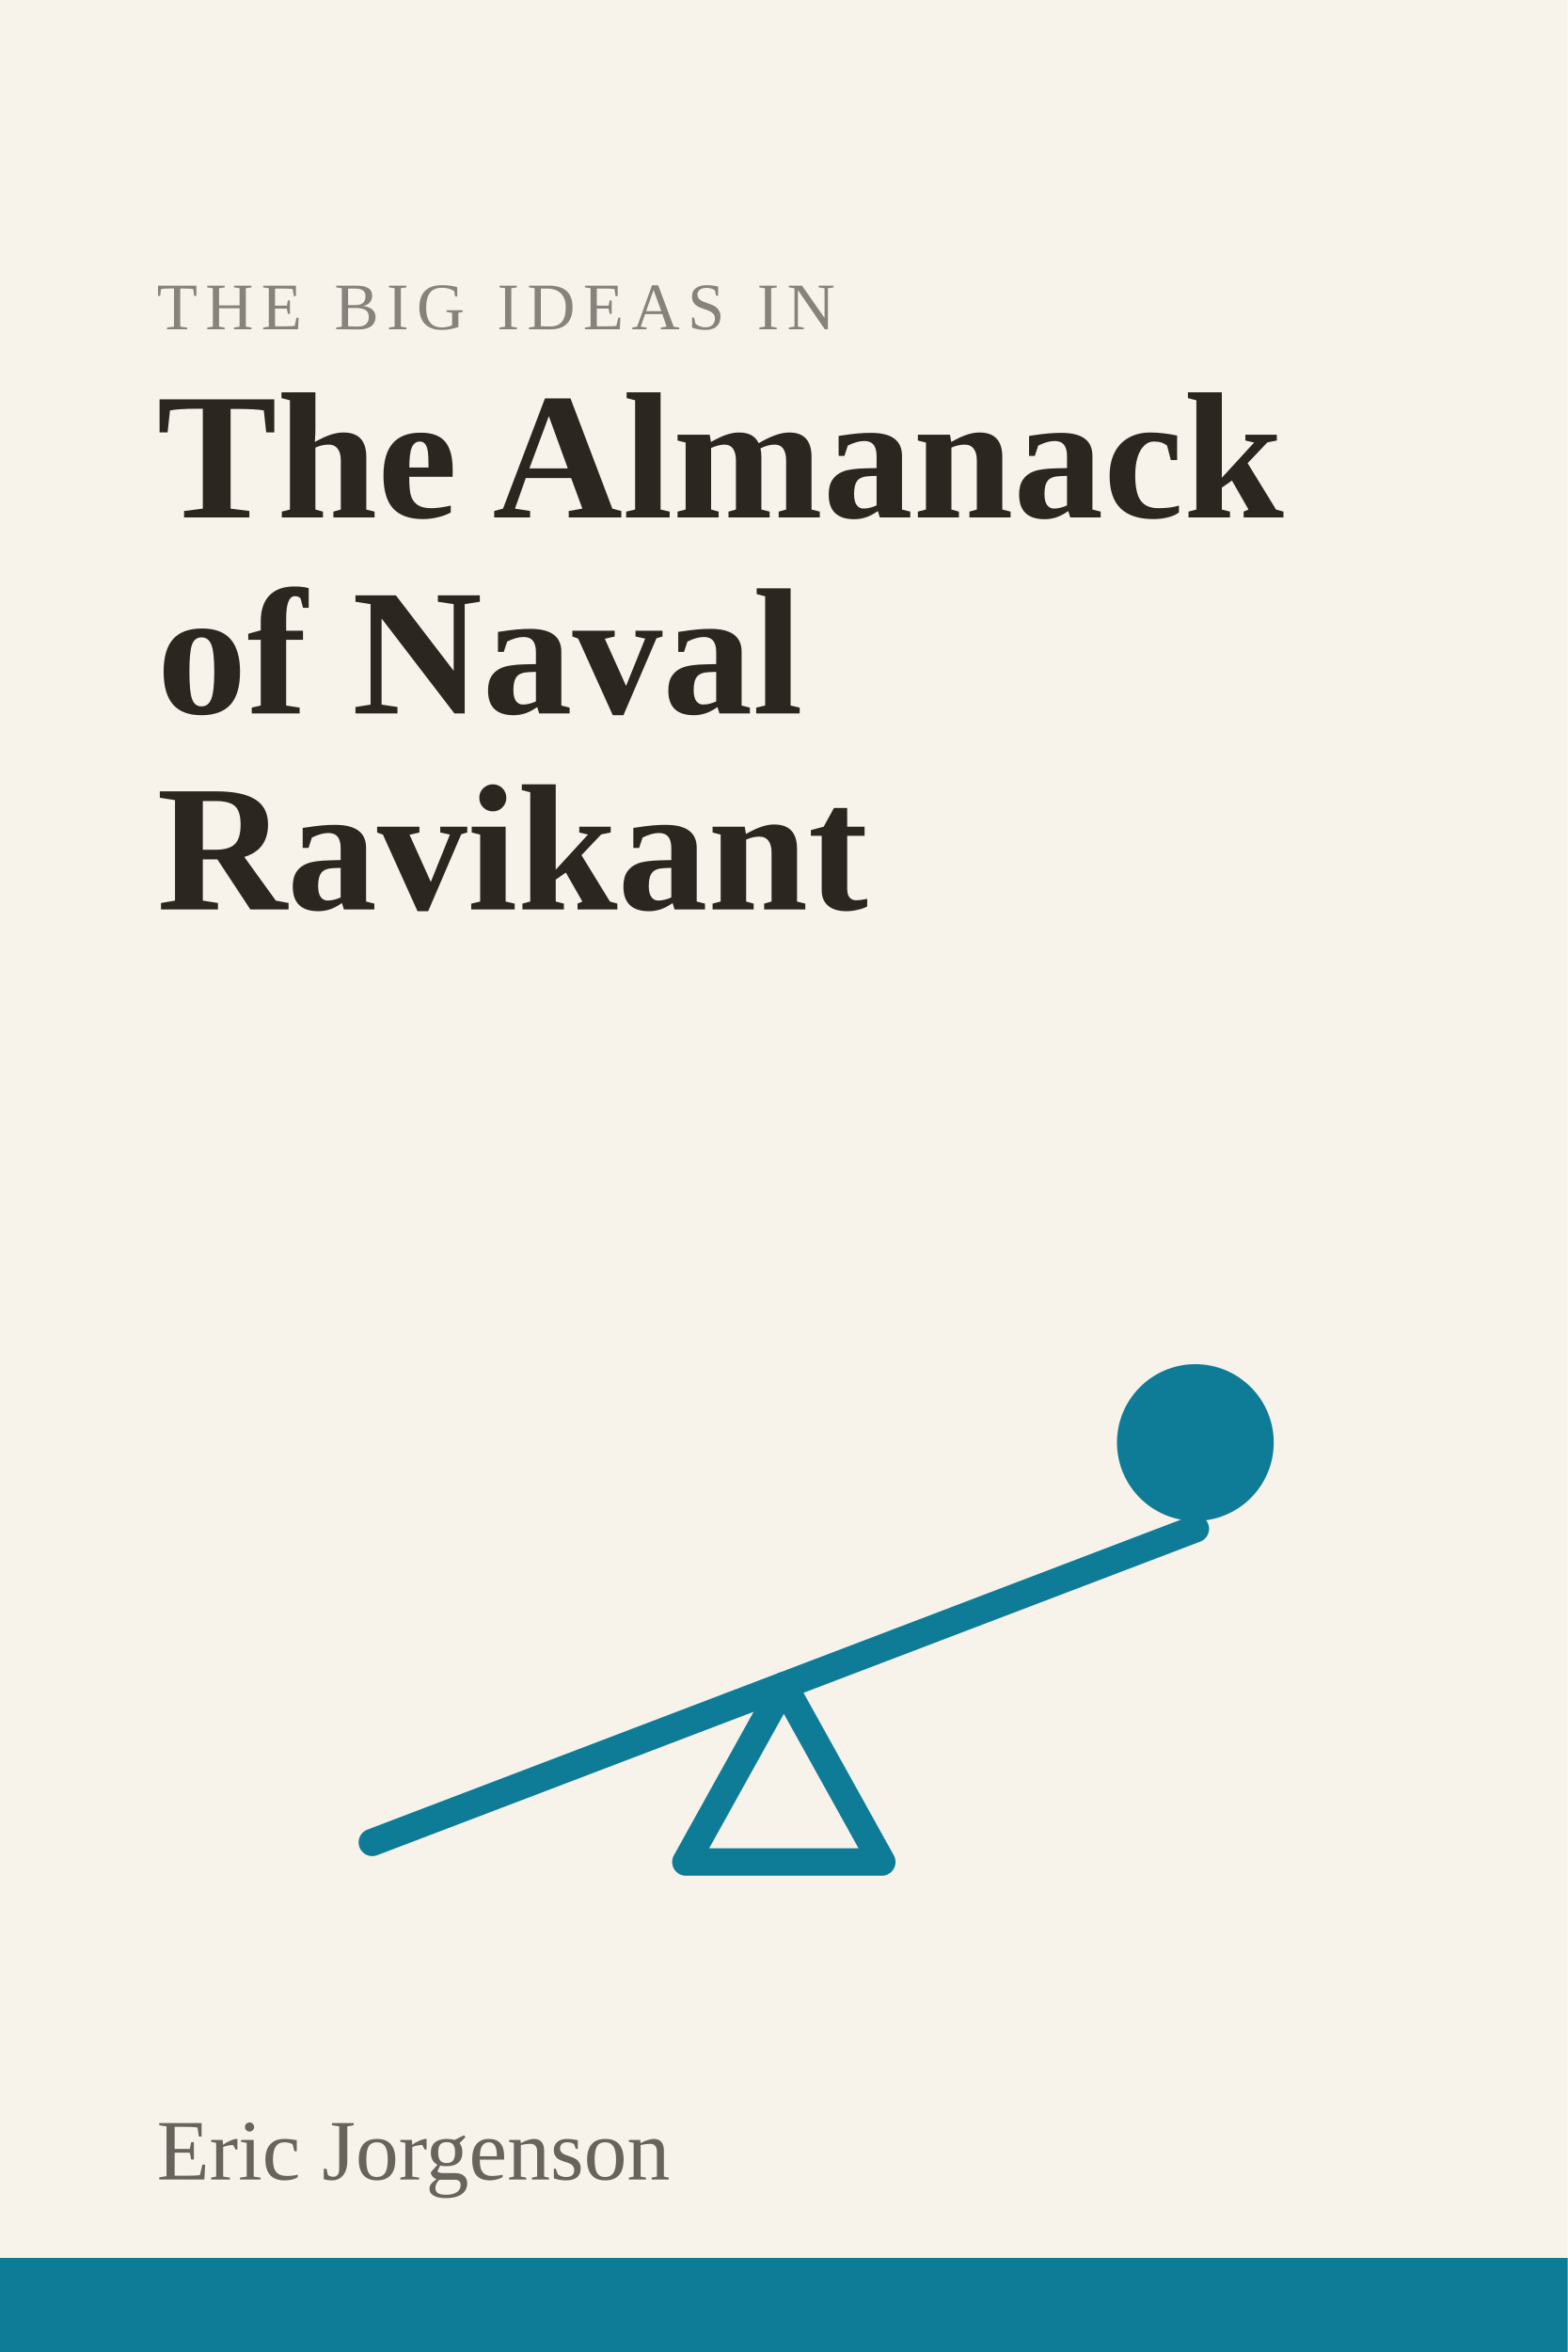
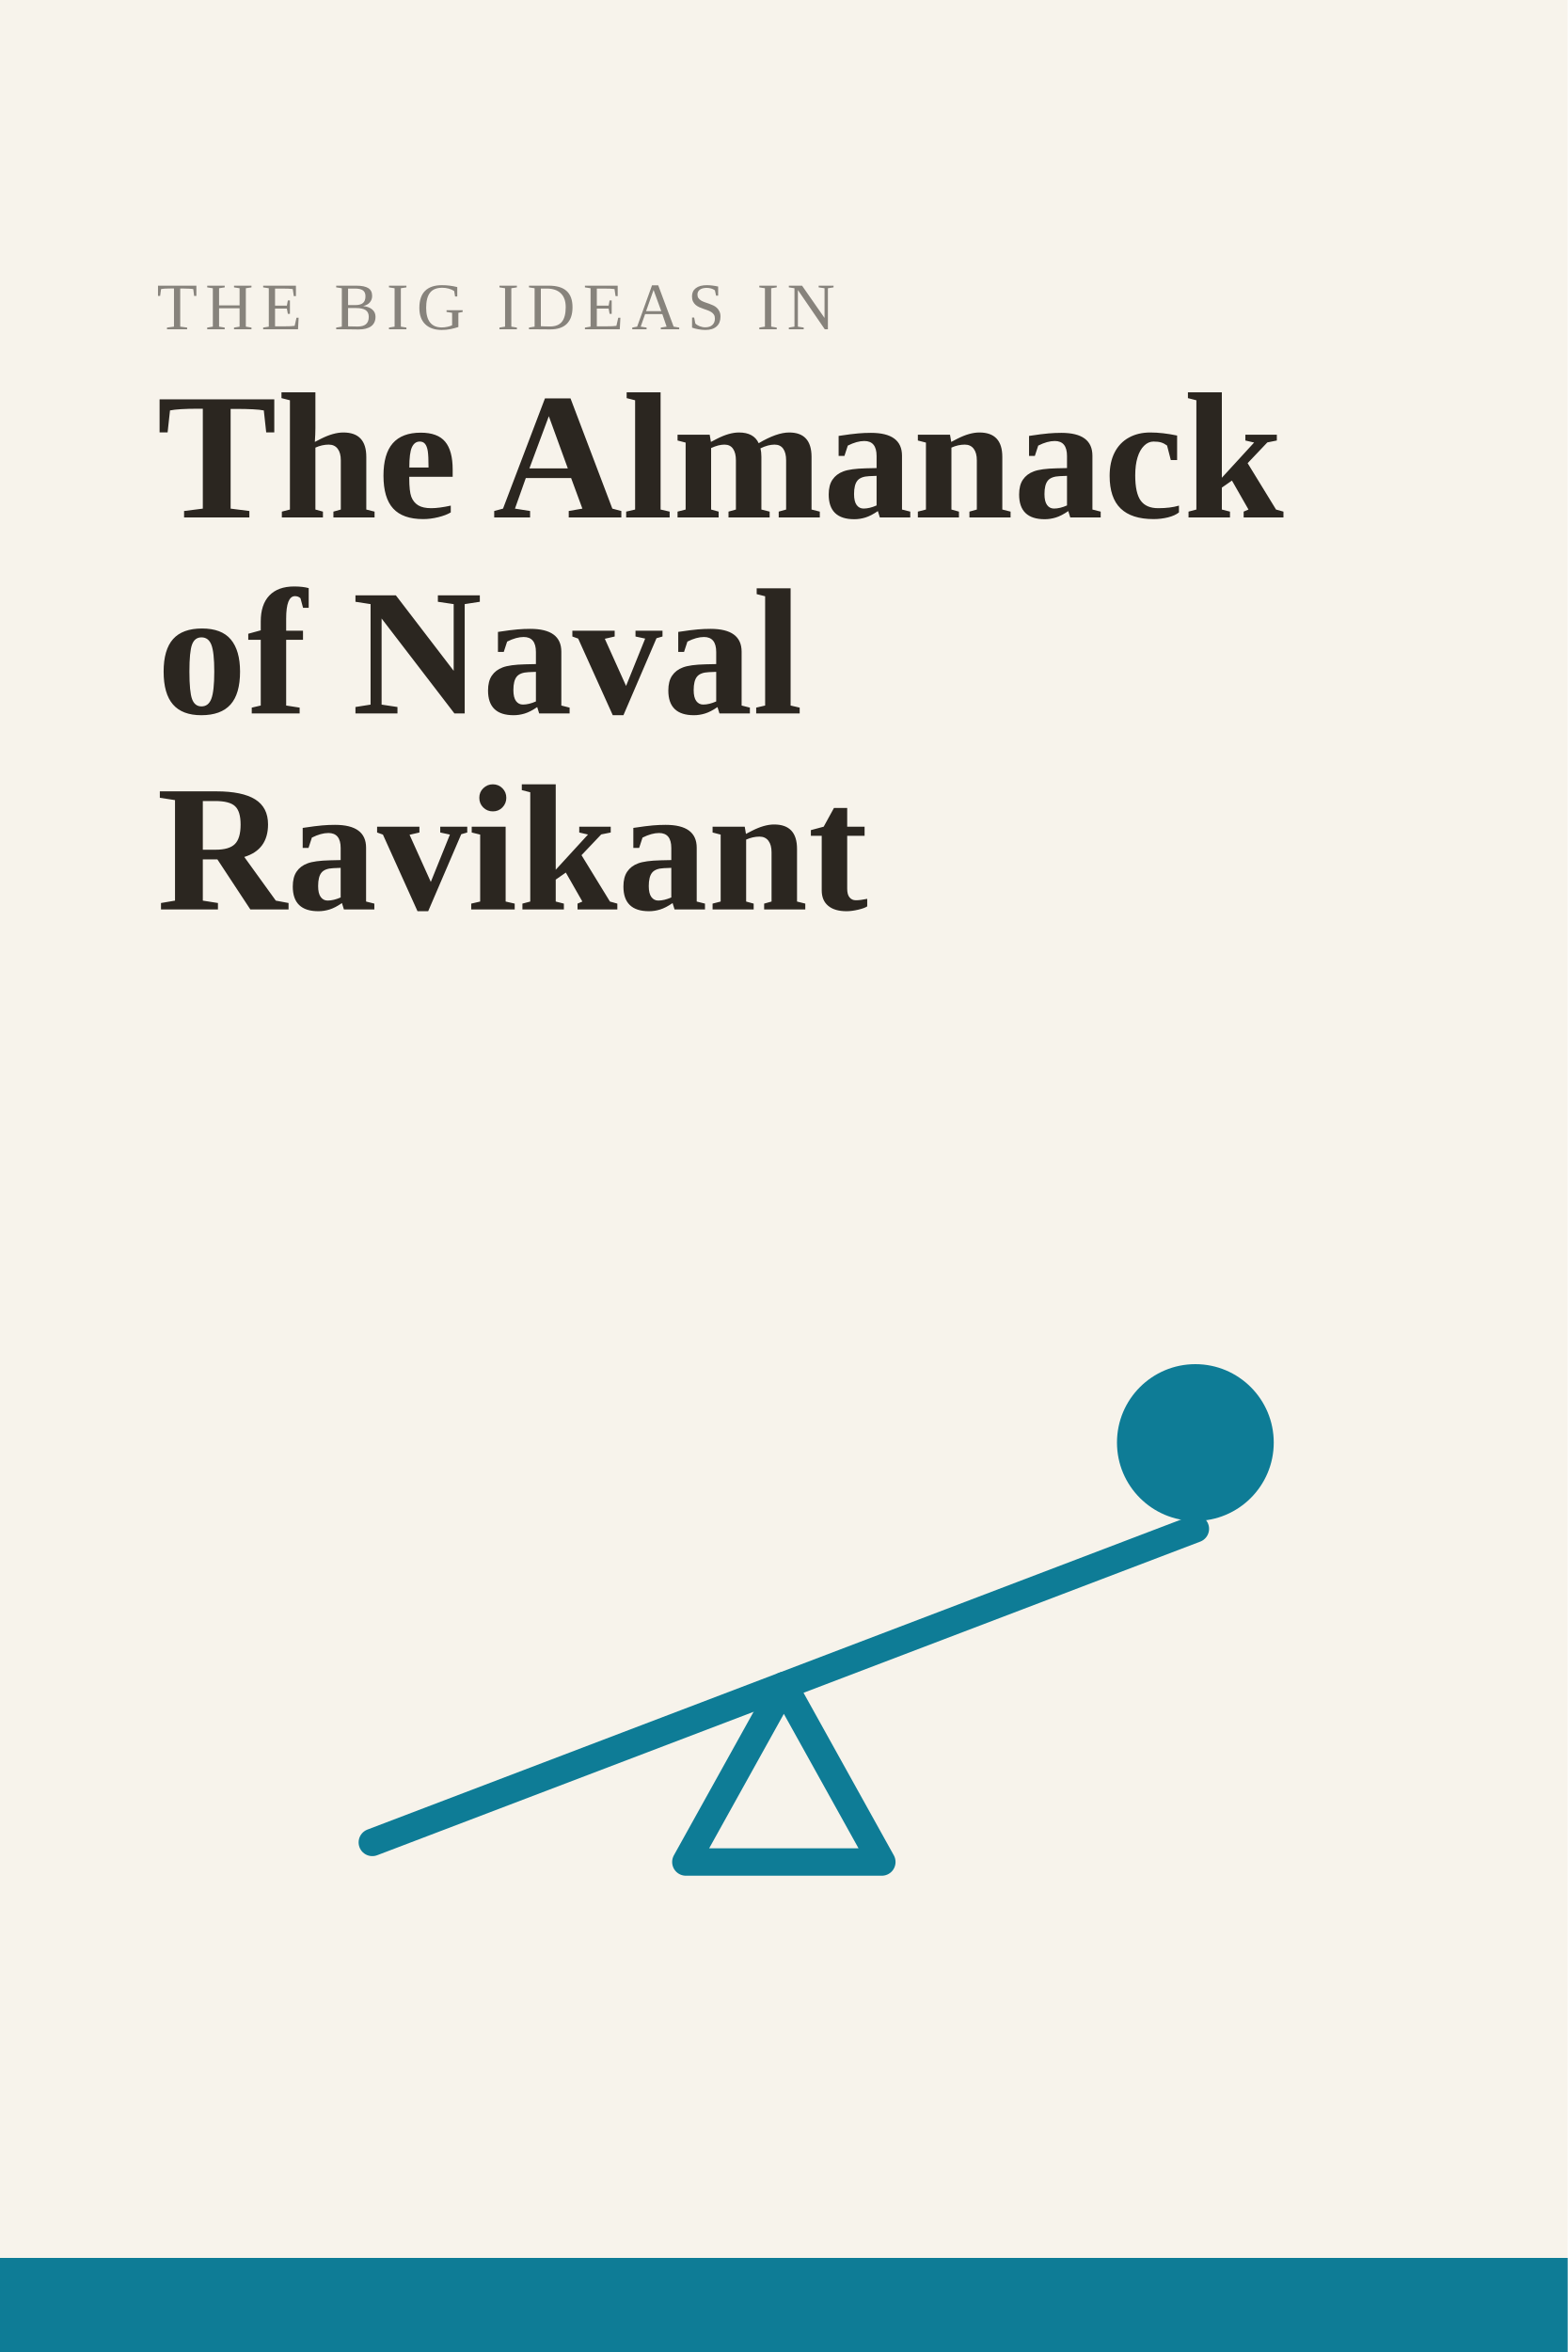
<svg xmlns="http://www.w3.org/2000/svg" viewBox="0 0 400 600" width="400" height="600">
  <rect width="400" height="600" fill="#F7F3EB" />
  <text x="40" y="84" font-family="Georgia, 'Times New Roman', serif" font-size="17" letter-spacing="2" fill="#2B2620" opacity="0.55">THE BIG IDEAS IN</text>
  <text x="40" y="132" font-family="Georgia, 'Times New Roman', serif" font-size="46" font-weight="600" fill="#2B2620">The Almanack</text>
  <text x="40" y="182" font-family="Georgia, 'Times New Roman', serif" font-size="46" font-weight="600" fill="#2B2620">of Naval</text>
  <text x="40" y="232" font-family="Georgia, 'Times New Roman', serif" font-size="46" font-weight="600" fill="#2B2620">Ravikant</text>
  <g fill="none" stroke="#0E7C96" stroke-width="7" stroke-linecap="round" stroke-linejoin="round">
    <line x1="95" y1="470" x2="305" y2="390" />
    <polygon points="200,430 175,475 225,475" />
  </g>
  <circle cx="305" cy="368" r="20" fill="#0E7C96" />
-   <text x="40" y="556" font-family="Georgia, 'Times New Roman', serif" font-size="22" fill="#2B2620" opacity="0.7">Eric Jorgenson</text>
  <rect x="0" y="576" width="400" height="24" fill="#0E7C96" />
</svg>
